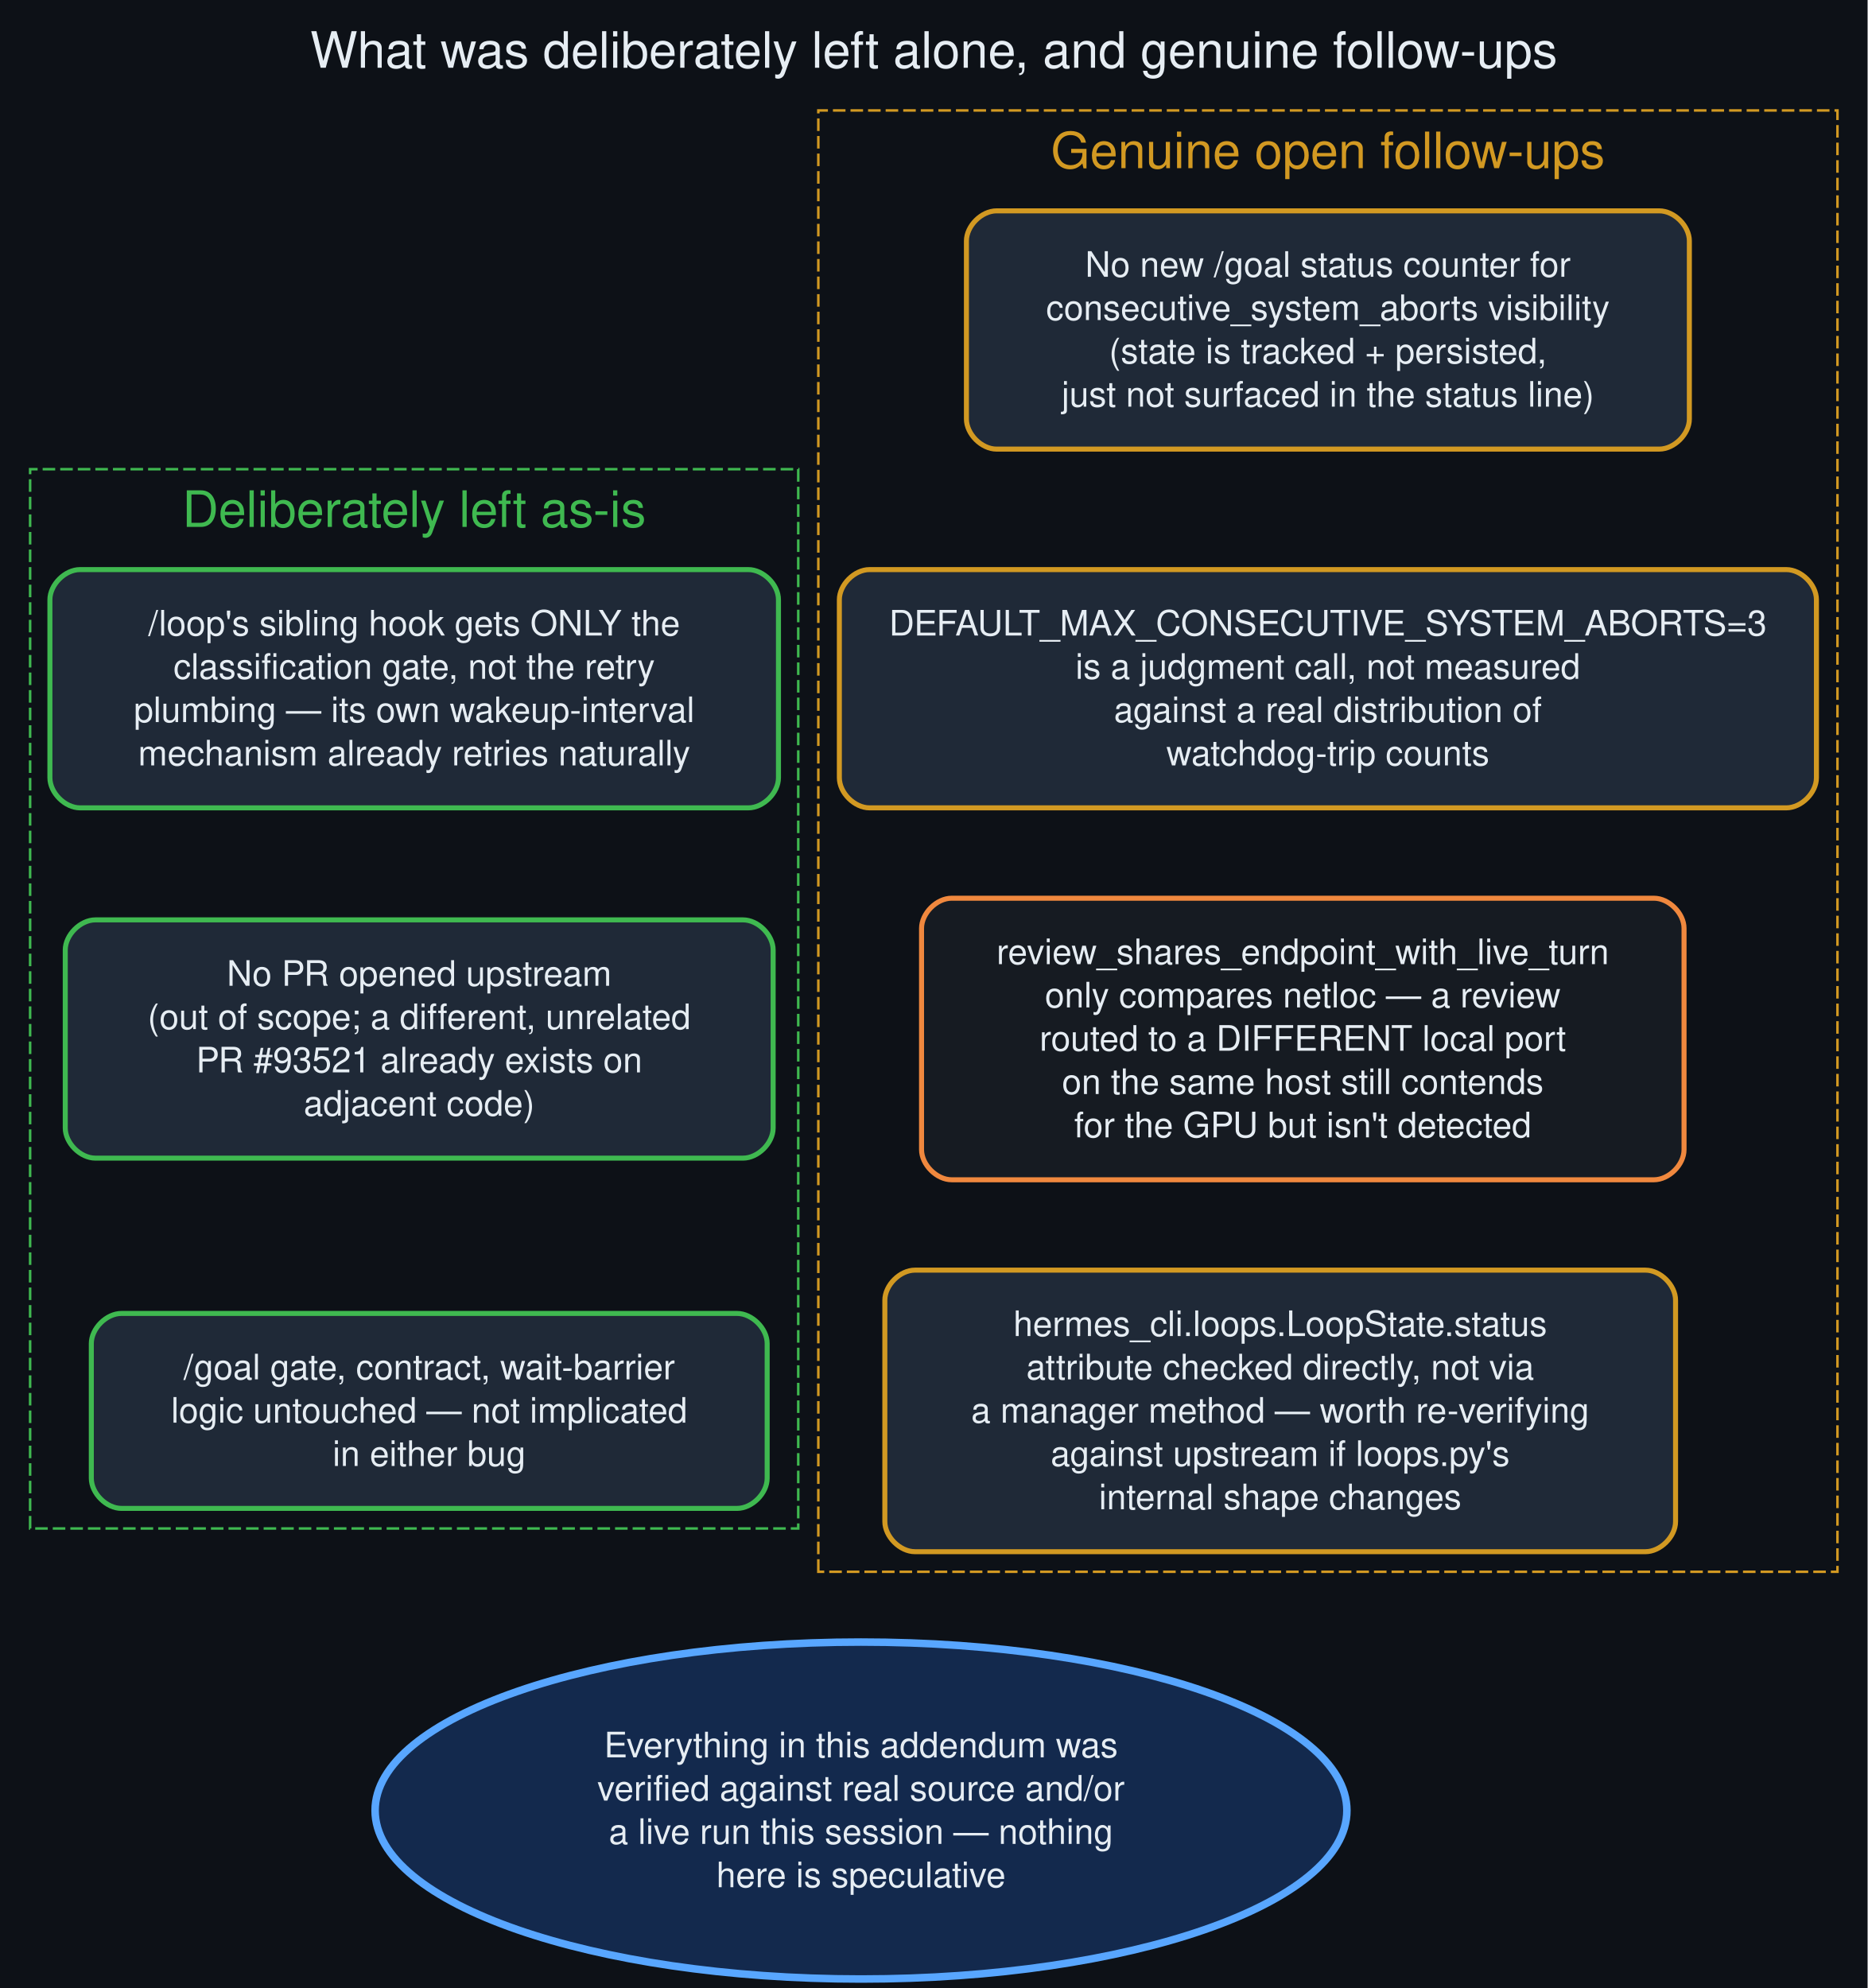
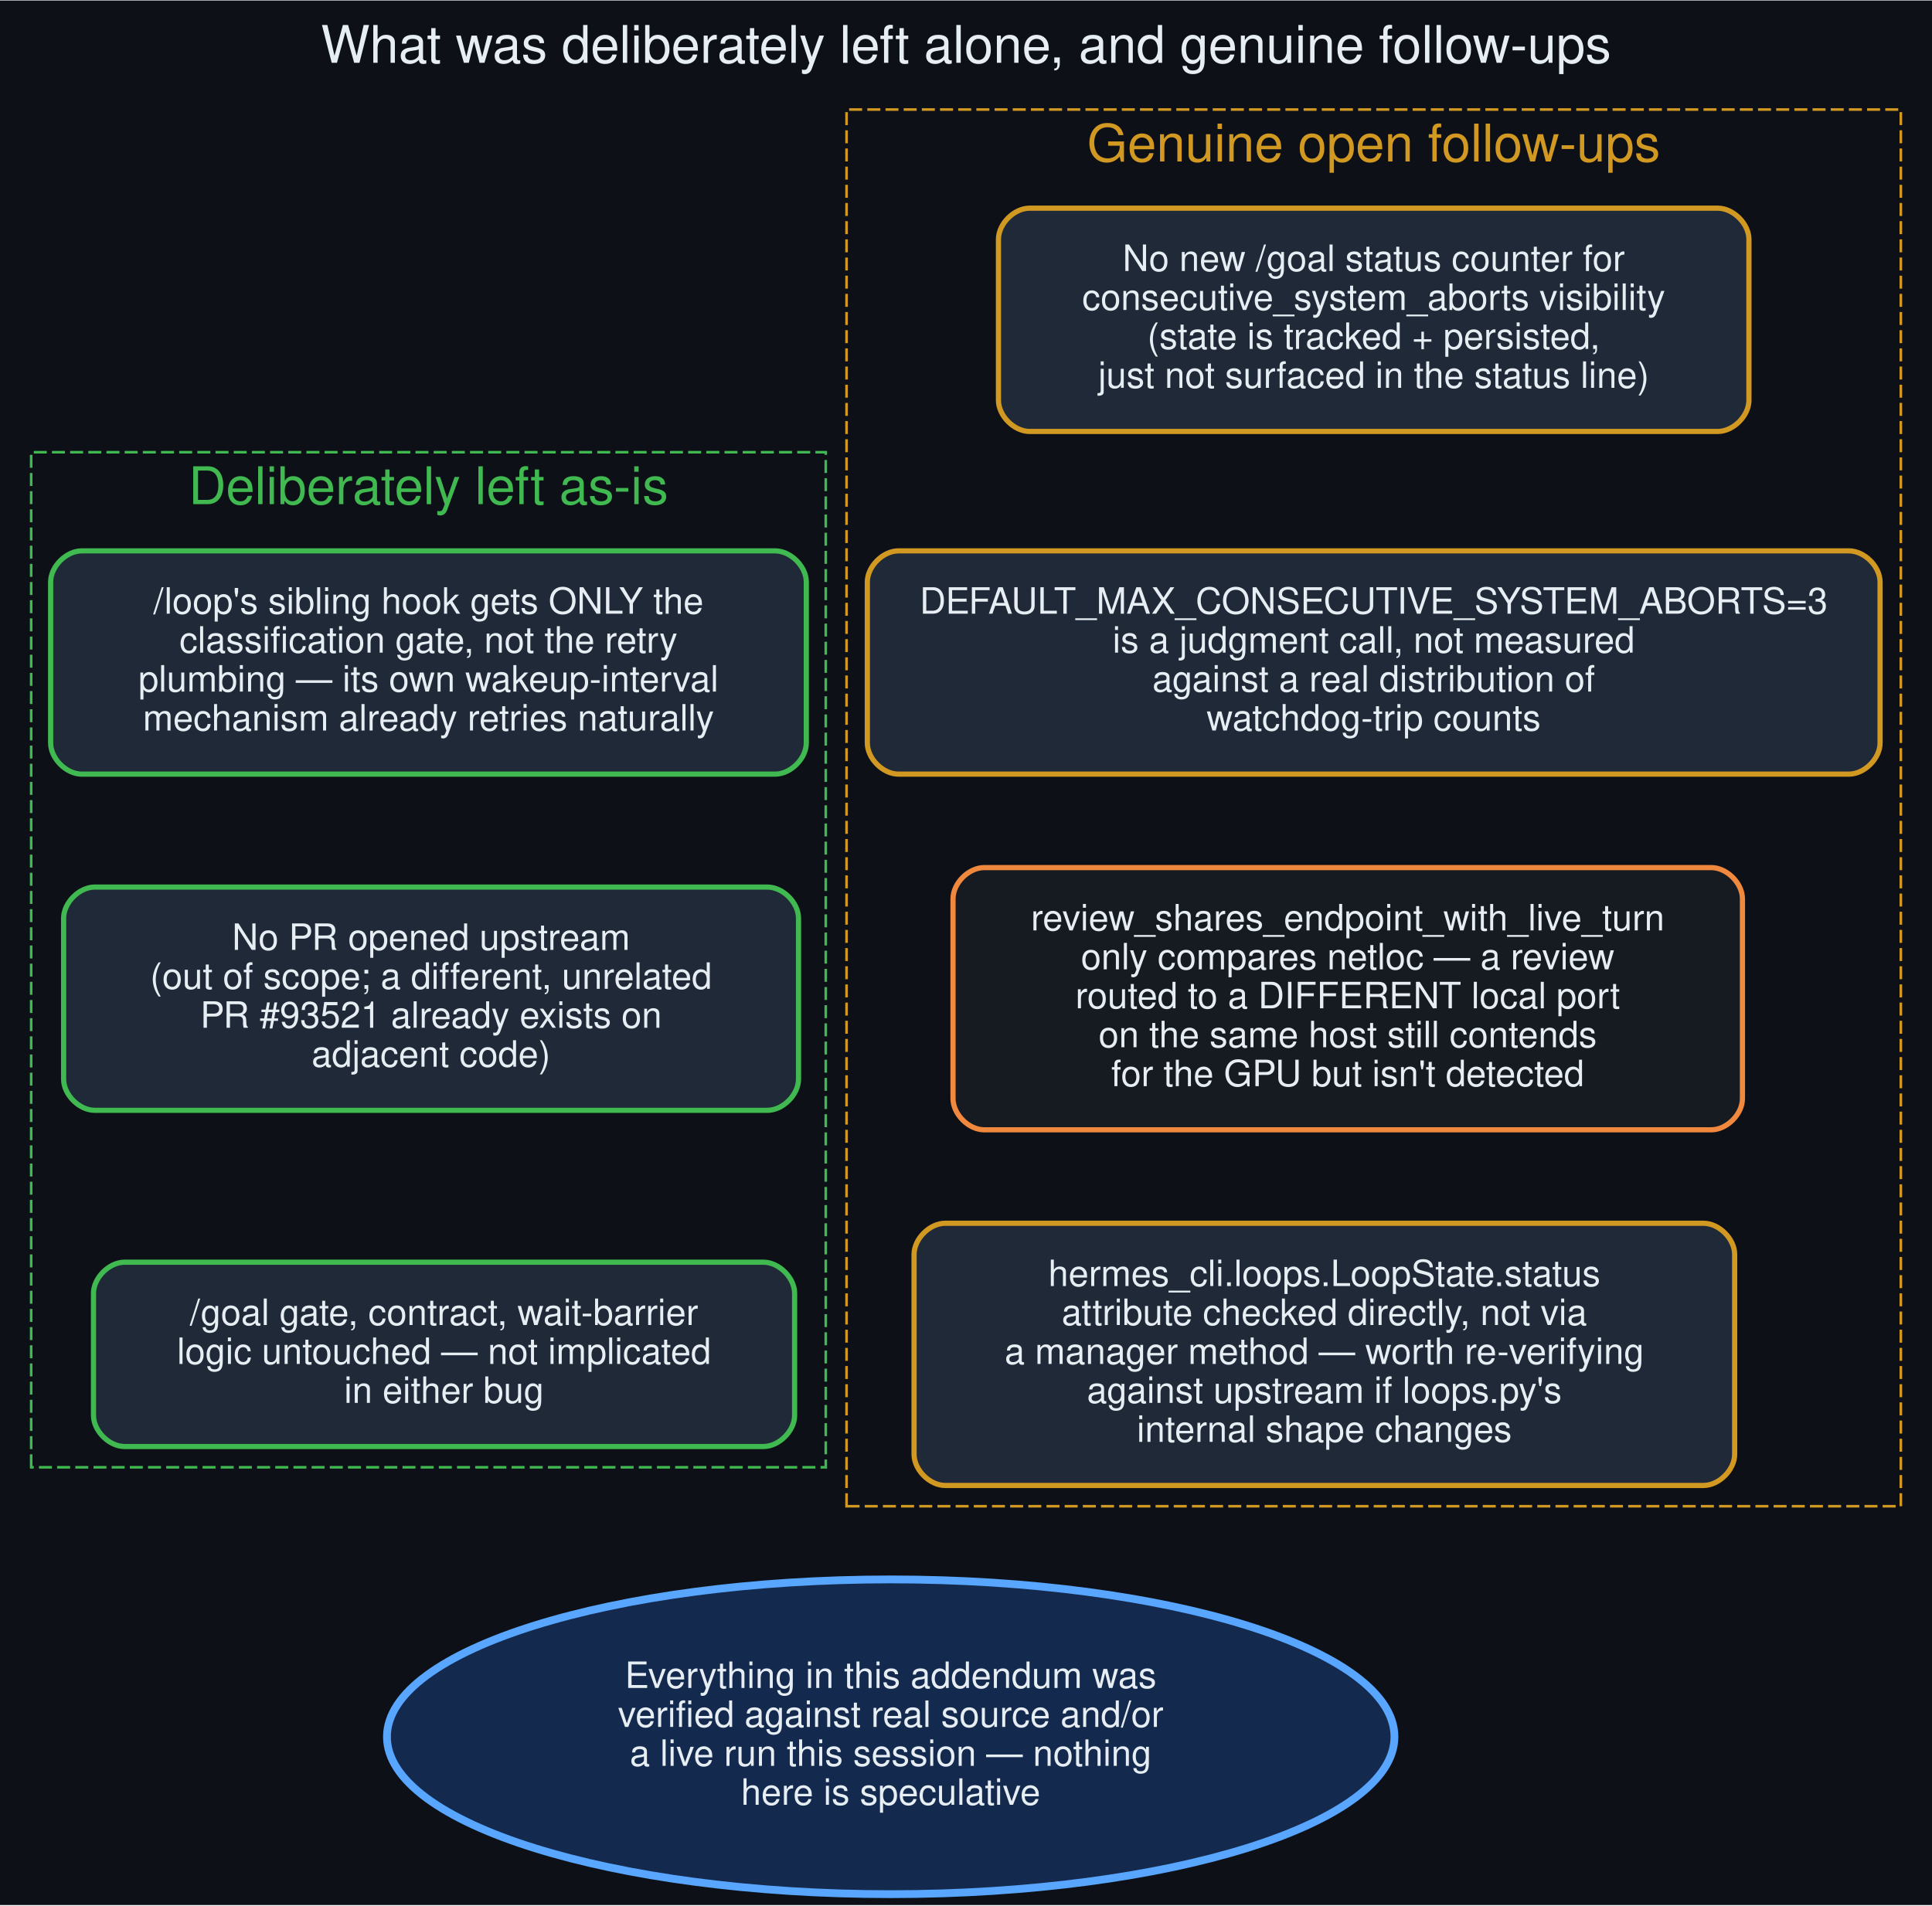
- <svg xmlns="http://www.w3.org/2000/svg" width="744pt" height="792pt" viewBox="0.00 0.00 744.00 792.00">
-   <g id="graph0" class="graph" transform="scale(1 1) rotate(0) translate(4 788.42)">
-     <polygon fill="#0d1117" stroke="none" points="-4,4 -4,-788.42 740,-788.42 740,4 -4,4" />
-     <text xml:space="preserve" text-anchor="middle" x="368" y="-761.42" font-family="Helvetica,sans-Serif" font-size="20.00" fill="#e6edf3">What was deliberately left alone, and genuine follow-ups</text>
+ <svg xmlns="http://www.w3.org/2000/svg" width="744pt" height="734pt" viewBox="0.00 0.00 744.00 733.62">
+   <g id="graph0" class="graph" transform="scale(1 1) rotate(0) translate(4 729.62)">
+     <polygon fill="#0d1117" stroke="transparent" points="-4,4 -4,-729.62 740,-729.62 740,4 -4,4" />
+     <text text-anchor="middle" x="368" y="-705.62" font-family="Helvetica,sans-Serif" font-size="20.00" fill="#e6edf3">What was deliberately left alone, and genuine follow-ups</text>
    <g id="clust1" class="cluster">
-       <polygon fill="#0d1117" stroke="#3fb950" stroke-dasharray="5,2" points="8,-179.49 8,-601.5 314,-601.5 314,-179.49 8,-179.49" />
-       <text xml:space="preserve" text-anchor="middle" x="161" y="-578.5" font-family="Helvetica,sans-Serif" font-size="20.00" fill="#3fb950">Deliberately left as-is</text>
+       <polygon fill="#0d1117" stroke="#3fb950" stroke-dasharray="5,2" points="8,-164.62 8,-555.62 314,-555.62 314,-164.62 8,-164.62" />
+       <text text-anchor="middle" x="161" y="-535.62" font-family="Helvetica,sans-Serif" font-size="20.00" fill="#3fb950">Deliberately left as-is</text>
    </g>
    <g id="clust2" class="cluster">
-       <polygon fill="#0d1117" stroke="#d29922" stroke-dasharray="5,2" points="322,-162.24 322,-744.42 728,-744.42 728,-162.24 322,-162.24" />
-       <text xml:space="preserve" text-anchor="middle" x="525" y="-721.42" font-family="Helvetica,sans-Serif" font-size="20.00" fill="#d29922">Genuine open follow-ups</text>
+       <polygon fill="#0d1117" stroke="#d29922" stroke-dasharray="5,2" points="322,-149.62 322,-687.62 728,-687.62 728,-149.62 322,-149.62" />
+       <text text-anchor="middle" x="525" y="-667.62" font-family="Helvetica,sans-Serif" font-size="20.00" fill="#d29922">Genuine open follow-ups</text>
    </g>
    <g id="node1" class="node">
-       <path fill="#1f2937" stroke="#3fb950" stroke-width="2" d="M294.12,-561.5C294.12,-561.5 27.88,-561.5 27.88,-561.5 21.88,-561.5 15.88,-555.5 15.88,-549.5 15.88,-549.5 15.88,-478.58 15.88,-478.58 15.88,-472.58 21.88,-466.58 27.88,-466.58 27.88,-466.58 294.12,-466.58 294.12,-466.58 300.12,-466.58 306.12,-472.58 306.12,-478.58 306.12,-478.58 306.12,-549.5 306.12,-549.5 306.12,-555.5 300.12,-561.5 294.12,-561.5" />
-       <text xml:space="preserve" text-anchor="middle" x="161" y="-535.24" font-family="Helvetica,sans-Serif" font-size="14.00" fill="#e6edf3">/loop's sibling hook gets ONLY the</text>
-       <text xml:space="preserve" text-anchor="middle" x="161" y="-517.99" font-family="Helvetica,sans-Serif" font-size="14.00" fill="#e6edf3">classification gate, not the retry</text>
-       <text xml:space="preserve" text-anchor="middle" x="161" y="-500.74" font-family="Helvetica,sans-Serif" font-size="14.00" fill="#e6edf3">plumbing — its own wakeup-interval</text>
-       <text xml:space="preserve" text-anchor="middle" x="161" y="-483.49" font-family="Helvetica,sans-Serif" font-size="14.00" fill="#e6edf3">mechanism already retries naturally</text>
+       <path fill="#1f2937" stroke="#3fb950" stroke-width="2" d="M294.5,-517.62C294.5,-517.62 27.5,-517.62 27.5,-517.62 21.5,-517.62 15.5,-511.62 15.5,-505.62 15.5,-505.62 15.5,-443.62 15.5,-443.62 15.5,-437.62 21.5,-431.62 27.5,-431.62 27.5,-431.62 294.5,-431.62 294.5,-431.62 300.5,-431.62 306.5,-437.62 306.5,-443.62 306.5,-443.62 306.5,-505.62 306.5,-505.62 306.5,-511.62 300.5,-517.62 294.5,-517.62" />
+       <text text-anchor="middle" x="161" y="-493.42" font-family="Helvetica,sans-Serif" font-size="14.00" fill="#e6edf3">/loop's sibling hook gets ONLY the</text>
+       <text text-anchor="middle" x="161" y="-478.42" font-family="Helvetica,sans-Serif" font-size="14.00" fill="#e6edf3">classification gate, not the retry</text>
+       <text text-anchor="middle" x="161" y="-463.42" font-family="Helvetica,sans-Serif" font-size="14.00" fill="#e6edf3">plumbing — its own wakeup-interval</text>
+       <text text-anchor="middle" x="161" y="-448.42" font-family="Helvetica,sans-Serif" font-size="14.00" fill="#e6edf3">mechanism already retries naturally</text>
    </g>
    <g id="node2" class="node">
-       <path fill="#1f2937" stroke="#3fb950" stroke-width="2" d="M292,-421.95C292,-421.95 34,-421.95 34,-421.95 28,-421.95 22,-415.95 22,-409.95 22,-409.95 22,-339.03 22,-339.03 22,-333.03 28,-327.03 34,-327.03 34,-327.03 292,-327.03 292,-327.03 298,-327.03 304,-333.03 304,-339.03 304,-339.03 304,-409.95 304,-409.95 304,-415.95 298,-421.95 292,-421.95" />
-       <text xml:space="preserve" text-anchor="middle" x="163" y="-395.69" font-family="Helvetica,sans-Serif" font-size="14.00" fill="#e6edf3">No PR opened upstream</text>
-       <text xml:space="preserve" text-anchor="middle" x="163" y="-378.44" font-family="Helvetica,sans-Serif" font-size="14.00" fill="#e6edf3">(out of scope; a different, unrelated</text>
-       <text xml:space="preserve" text-anchor="middle" x="163" y="-361.19" font-family="Helvetica,sans-Serif" font-size="14.00" fill="#e6edf3">PR #93521 already exists on</text>
-       <text xml:space="preserve" text-anchor="middle" x="163" y="-343.94" font-family="Helvetica,sans-Serif" font-size="14.00" fill="#e6edf3">adjacent code)</text>
+       <path fill="#1f2937" stroke="#3fb950" stroke-width="2" d="M291.5,-388.12C291.5,-388.12 32.5,-388.12 32.5,-388.12 26.5,-388.12 20.5,-382.12 20.5,-376.12 20.5,-376.12 20.5,-314.12 20.5,-314.12 20.5,-308.12 26.5,-302.12 32.5,-302.12 32.5,-302.12 291.5,-302.12 291.5,-302.12 297.5,-302.12 303.5,-308.12 303.5,-314.12 303.5,-314.12 303.5,-376.12 303.5,-376.12 303.5,-382.12 297.5,-388.12 291.5,-388.12" />
+       <text text-anchor="middle" x="162" y="-363.92" font-family="Helvetica,sans-Serif" font-size="14.00" fill="#e6edf3">No PR opened upstream</text>
+       <text text-anchor="middle" x="162" y="-348.92" font-family="Helvetica,sans-Serif" font-size="14.00" fill="#e6edf3">(out of scope; a different, unrelated</text>
+       <text text-anchor="middle" x="162" y="-333.92" font-family="Helvetica,sans-Serif" font-size="14.00" fill="#e6edf3">PR #93521 already exists on</text>
+       <text text-anchor="middle" x="162" y="-318.92" font-family="Helvetica,sans-Serif" font-size="14.00" fill="#e6edf3">adjacent code)</text>
    </g>
    <g id="node3" class="node">
-       <path fill="#1f2937" stroke="#3fb950" stroke-width="2" d="M289.62,-265.16C289.62,-265.16 44.38,-265.16 44.38,-265.16 38.38,-265.16 32.38,-259.16 32.38,-253.16 32.38,-253.16 32.38,-199.49 32.38,-199.49 32.38,-193.49 38.38,-187.49 44.38,-187.49 44.38,-187.49 289.62,-187.49 289.62,-187.49 295.62,-187.49 301.62,-193.49 301.62,-199.49 301.62,-199.49 301.62,-253.16 301.62,-253.16 301.62,-259.16 295.62,-265.16 289.62,-265.16" />
-       <text xml:space="preserve" text-anchor="middle" x="167" y="-238.9" font-family="Helvetica,sans-Serif" font-size="14.00" fill="#e6edf3">/goal gate, contract, wait-barrier</text>
-       <text xml:space="preserve" text-anchor="middle" x="167" y="-221.65" font-family="Helvetica,sans-Serif" font-size="14.00" fill="#e6edf3">logic untouched — not implicated</text>
-       <text xml:space="preserve" text-anchor="middle" x="167" y="-204.4" font-family="Helvetica,sans-Serif" font-size="14.00" fill="#e6edf3">in either bug</text>
+       <path fill="#1f2937" stroke="#3fb950" stroke-width="2" d="M290,-243.62C290,-243.62 44,-243.62 44,-243.62 38,-243.62 32,-237.62 32,-231.62 32,-231.62 32,-184.62 32,-184.62 32,-178.62 38,-172.62 44,-172.62 44,-172.62 290,-172.62 290,-172.62 296,-172.62 302,-178.62 302,-184.62 302,-184.62 302,-231.62 302,-231.62 302,-237.62 296,-243.62 290,-243.62" />
+       <text text-anchor="middle" x="167" y="-219.42" font-family="Helvetica,sans-Serif" font-size="14.00" fill="#e6edf3">/goal gate, contract, wait-barrier</text>
+       <text text-anchor="middle" x="167" y="-204.42" font-family="Helvetica,sans-Serif" font-size="14.00" fill="#e6edf3">logic untouched — not implicated</text>
+       <text text-anchor="middle" x="167" y="-189.42" font-family="Helvetica,sans-Serif" font-size="14.00" fill="#e6edf3">in either bug</text>
    </g>
    <g id="node8" class="node">
-       <ellipse fill="#13294d" stroke="#58a6ff" stroke-width="3" cx="339" cy="-67.12" rx="193.57" ry="67.12" />
-       <text xml:space="preserve" text-anchor="middle" x="339" y="-88.32" font-family="Helvetica,sans-Serif" font-size="14.00" fill="#e6edf3">Everything in this addendum was</text>
-       <text xml:space="preserve" text-anchor="middle" x="339" y="-71.07" font-family="Helvetica,sans-Serif" font-size="14.00" fill="#e6edf3">verified against real source and/or</text>
-       <text xml:space="preserve" text-anchor="middle" x="339" y="-53.82" font-family="Helvetica,sans-Serif" font-size="14.00" fill="#e6edf3">a live run this session — nothing</text>
-       <text xml:space="preserve" text-anchor="middle" x="339" y="-36.57" font-family="Helvetica,sans-Serif" font-size="14.00" fill="#e6edf3">here is speculative</text>
+       <ellipse fill="#13294d" stroke="#58a6ff" stroke-width="3" cx="339" cy="-60.81" rx="193.99" ry="60.62" />
+       <text text-anchor="middle" x="339" y="-79.61" font-family="Helvetica,sans-Serif" font-size="14.00" fill="#e6edf3">Everything in this addendum was</text>
+       <text text-anchor="middle" x="339" y="-64.61" font-family="Helvetica,sans-Serif" font-size="14.00" fill="#e6edf3">verified against real source and/or</text>
+       <text text-anchor="middle" x="339" y="-49.61" font-family="Helvetica,sans-Serif" font-size="14.00" fill="#e6edf3">a live run this session — nothing</text>
+       <text text-anchor="middle" x="339" y="-34.61" font-family="Helvetica,sans-Serif" font-size="14.00" fill="#e6edf3">here is speculative</text>
    </g>
    <g id="node4" class="node">
-       <path fill="#1f2937" stroke="#d29922" stroke-width="2" d="M657,-704.42C657,-704.42 393,-704.42 393,-704.42 387,-704.42 381,-698.42 381,-692.42 381,-692.42 381,-621.5 381,-621.5 381,-615.5 387,-609.5 393,-609.5 393,-609.5 657,-609.5 657,-609.5 663,-609.5 669,-615.5 669,-621.5 669,-621.5 669,-692.42 669,-692.42 669,-698.42 663,-704.42 657,-704.42" />
-       <text xml:space="preserve" text-anchor="middle" x="525" y="-678.16" font-family="Helvetica,sans-Serif" font-size="14.00" fill="#e6edf3">No new /goal status counter for</text>
-       <text xml:space="preserve" text-anchor="middle" x="525" y="-660.91" font-family="Helvetica,sans-Serif" font-size="14.00" fill="#e6edf3">consecutive_system_aborts visibility</text>
-       <text xml:space="preserve" text-anchor="middle" x="525" y="-643.66" font-family="Helvetica,sans-Serif" font-size="14.00" fill="#e6edf3">(state is tracked + persisted,</text>
-       <text xml:space="preserve" text-anchor="middle" x="525" y="-626.41" font-family="Helvetica,sans-Serif" font-size="14.00" fill="#e6edf3">just not surfaced in the status line)</text>
+       <path fill="#1f2937" stroke="#d29922" stroke-width="2" d="M657.5,-649.62C657.5,-649.62 392.5,-649.62 392.5,-649.62 386.5,-649.62 380.5,-643.62 380.5,-637.62 380.5,-637.62 380.5,-575.62 380.5,-575.62 380.5,-569.62 386.5,-563.62 392.5,-563.62 392.5,-563.62 657.5,-563.62 657.5,-563.62 663.5,-563.62 669.5,-569.62 669.5,-575.62 669.5,-575.62 669.5,-637.62 669.5,-637.62 669.5,-643.62 663.5,-649.62 657.5,-649.62" />
+       <text text-anchor="middle" x="525" y="-625.42" font-family="Helvetica,sans-Serif" font-size="14.00" fill="#e6edf3">No new /goal status counter for</text>
+       <text text-anchor="middle" x="525" y="-610.42" font-family="Helvetica,sans-Serif" font-size="14.00" fill="#e6edf3">consecutive_system_aborts visibility</text>
+       <text text-anchor="middle" x="525" y="-595.42" font-family="Helvetica,sans-Serif" font-size="14.00" fill="#e6edf3">(state is tracked + persisted,</text>
+       <text text-anchor="middle" x="525" y="-580.42" font-family="Helvetica,sans-Serif" font-size="14.00" fill="#e6edf3">just not surfaced in the status line)</text>
    </g>
    <g id="node5" class="node">
-       <path fill="#1f2937" stroke="#d29922" stroke-width="2" d="M707.62,-561.5C707.62,-561.5 342.38,-561.5 342.38,-561.5 336.38,-561.5 330.38,-555.5 330.38,-549.5 330.38,-549.5 330.38,-478.58 330.38,-478.58 330.38,-472.58 336.38,-466.58 342.38,-466.58 342.38,-466.58 707.62,-466.58 707.62,-466.58 713.62,-466.58 719.62,-472.58 719.62,-478.58 719.62,-478.58 719.62,-549.5 719.62,-549.5 719.62,-555.5 713.62,-561.5 707.62,-561.5" />
-       <text xml:space="preserve" text-anchor="middle" x="525" y="-535.24" font-family="Helvetica,sans-Serif" font-size="14.00" fill="#e6edf3">DEFAULT_MAX_CONSECUTIVE_SYSTEM_ABORTS=3</text>
-       <text xml:space="preserve" text-anchor="middle" x="525" y="-517.99" font-family="Helvetica,sans-Serif" font-size="14.00" fill="#e6edf3">is a judgment call, not measured</text>
-       <text xml:space="preserve" text-anchor="middle" x="525" y="-500.74" font-family="Helvetica,sans-Serif" font-size="14.00" fill="#e6edf3">against a real distribution of</text>
-       <text xml:space="preserve" text-anchor="middle" x="525" y="-483.49" font-family="Helvetica,sans-Serif" font-size="14.00" fill="#e6edf3">watchdog-trip counts</text>
+       <path fill="#1f2937" stroke="#d29922" stroke-width="2" d="M708,-517.62C708,-517.62 342,-517.62 342,-517.62 336,-517.62 330,-511.62 330,-505.62 330,-505.62 330,-443.62 330,-443.62 330,-437.62 336,-431.62 342,-431.62 342,-431.62 708,-431.62 708,-431.62 714,-431.62 720,-437.62 720,-443.62 720,-443.62 720,-505.62 720,-505.62 720,-511.62 714,-517.62 708,-517.62" />
+       <text text-anchor="middle" x="525" y="-493.42" font-family="Helvetica,sans-Serif" font-size="14.00" fill="#e6edf3">DEFAULT_MAX_CONSECUTIVE_SYSTEM_ABORTS=3</text>
+       <text text-anchor="middle" x="525" y="-478.42" font-family="Helvetica,sans-Serif" font-size="14.00" fill="#e6edf3">is a judgment call, not measured</text>
+       <text text-anchor="middle" x="525" y="-463.42" font-family="Helvetica,sans-Serif" font-size="14.00" fill="#e6edf3">against a real distribution of</text>
+       <text text-anchor="middle" x="525" y="-448.42" font-family="Helvetica,sans-Serif" font-size="14.00" fill="#e6edf3">watchdog-trip counts</text>
    </g>
    <g id="node6" class="node">
-       <path fill="#161b22" stroke="#f0883e" stroke-width="2" d="M654.88,-430.58C654.88,-430.58 375.12,-430.58 375.12,-430.58 369.12,-430.58 363.12,-424.58 363.12,-418.58 363.12,-418.58 363.12,-330.41 363.12,-330.41 363.12,-324.41 369.12,-318.41 375.12,-318.41 375.12,-318.41 654.88,-318.41 654.88,-318.41 660.88,-318.41 666.88,-324.41 666.88,-330.41 666.88,-330.41 666.88,-418.58 666.88,-418.58 666.88,-424.58 660.88,-430.58 654.88,-430.58" />
-       <text xml:space="preserve" text-anchor="middle" x="515" y="-404.32" font-family="Helvetica,sans-Serif" font-size="14.00" fill="#e6edf3">review_shares_endpoint_with_live_turn</text>
-       <text xml:space="preserve" text-anchor="middle" x="515" y="-387.07" font-family="Helvetica,sans-Serif" font-size="14.00" fill="#e6edf3">only compares netloc — a review</text>
-       <text xml:space="preserve" text-anchor="middle" x="515" y="-369.82" font-family="Helvetica,sans-Serif" font-size="14.00" fill="#e6edf3">routed to a DIFFERENT local port</text>
-       <text xml:space="preserve" text-anchor="middle" x="515" y="-352.57" font-family="Helvetica,sans-Serif" font-size="14.00" fill="#e6edf3">on the same host still contends</text>
-       <text xml:space="preserve" text-anchor="middle" x="515" y="-335.32" font-family="Helvetica,sans-Serif" font-size="14.00" fill="#e6edf3">for the GPU but isn't detected</text>
+       <path fill="#161b22" stroke="#f0883e" stroke-width="2" d="M655,-395.62C655,-395.62 375,-395.62 375,-395.62 369,-395.62 363,-389.62 363,-383.62 363,-383.62 363,-306.62 363,-306.62 363,-300.62 369,-294.62 375,-294.62 375,-294.62 655,-294.62 655,-294.62 661,-294.62 667,-300.62 667,-306.62 667,-306.62 667,-383.62 667,-383.62 667,-389.62 661,-395.62 655,-395.62" />
+       <text text-anchor="middle" x="515" y="-371.42" font-family="Helvetica,sans-Serif" font-size="14.00" fill="#e6edf3">review_shares_endpoint_with_live_turn</text>
+       <text text-anchor="middle" x="515" y="-356.42" font-family="Helvetica,sans-Serif" font-size="14.00" fill="#e6edf3">only compares netloc — a review</text>
+       <text text-anchor="middle" x="515" y="-341.42" font-family="Helvetica,sans-Serif" font-size="14.00" fill="#e6edf3">routed to a DIFFERENT local port</text>
+       <text text-anchor="middle" x="515" y="-326.42" font-family="Helvetica,sans-Serif" font-size="14.00" fill="#e6edf3">on the same host still contends</text>
+       <text text-anchor="middle" x="515" y="-311.42" font-family="Helvetica,sans-Serif" font-size="14.00" fill="#e6edf3">for the GPU but isn't detected</text>
    </g>
    <g id="node7" class="node">
-       <path fill="#1f2937" stroke="#d29922" stroke-width="2" d="M651.5,-282.41C651.5,-282.41 360.5,-282.41 360.5,-282.41 354.5,-282.41 348.5,-276.41 348.5,-270.41 348.5,-270.41 348.5,-182.24 348.5,-182.24 348.5,-176.24 354.5,-170.24 360.5,-170.24 360.5,-170.24 651.5,-170.24 651.5,-170.24 657.5,-170.24 663.5,-176.24 663.5,-182.24 663.5,-182.24 663.5,-270.41 663.5,-270.41 663.5,-276.41 657.5,-282.41 651.5,-282.41" />
-       <text xml:space="preserve" text-anchor="middle" x="506" y="-256.15" font-family="Helvetica,sans-Serif" font-size="14.00" fill="#e6edf3">hermes_cli.loops.LoopState.status</text>
-       <text xml:space="preserve" text-anchor="middle" x="506" y="-238.9" font-family="Helvetica,sans-Serif" font-size="14.00" fill="#e6edf3">attribute checked directly, not via</text>
-       <text xml:space="preserve" text-anchor="middle" x="506" y="-221.65" font-family="Helvetica,sans-Serif" font-size="14.00" fill="#e6edf3">a manager method — worth re-verifying</text>
-       <text xml:space="preserve" text-anchor="middle" x="506" y="-204.4" font-family="Helvetica,sans-Serif" font-size="14.00" fill="#e6edf3">against upstream if loops.py's</text>
-       <text xml:space="preserve" text-anchor="middle" x="506" y="-187.15" font-family="Helvetica,sans-Serif" font-size="14.00" fill="#e6edf3">internal shape changes</text>
+       <path fill="#1f2937" stroke="#d29922" stroke-width="2" d="M652,-258.62C652,-258.62 360,-258.62 360,-258.62 354,-258.62 348,-252.62 348,-246.62 348,-246.62 348,-169.62 348,-169.62 348,-163.62 354,-157.62 360,-157.62 360,-157.62 652,-157.62 652,-157.62 658,-157.62 664,-163.62 664,-169.62 664,-169.62 664,-246.62 664,-246.62 664,-252.62 658,-258.62 652,-258.62" />
+       <text text-anchor="middle" x="506" y="-234.42" font-family="Helvetica,sans-Serif" font-size="14.00" fill="#e6edf3">hermes_cli.loops.LoopState.status</text>
+       <text text-anchor="middle" x="506" y="-219.42" font-family="Helvetica,sans-Serif" font-size="14.00" fill="#e6edf3">attribute checked directly, not via</text>
+       <text text-anchor="middle" x="506" y="-204.42" font-family="Helvetica,sans-Serif" font-size="14.00" fill="#e6edf3">a manager method — worth re-verifying</text>
+       <text text-anchor="middle" x="506" y="-189.42" font-family="Helvetica,sans-Serif" font-size="14.00" fill="#e6edf3">against upstream if loops.py's</text>
+       <text text-anchor="middle" x="506" y="-174.42" font-family="Helvetica,sans-Serif" font-size="14.00" fill="#e6edf3">internal shape changes</text>
    </g>
  </g>
</svg>
